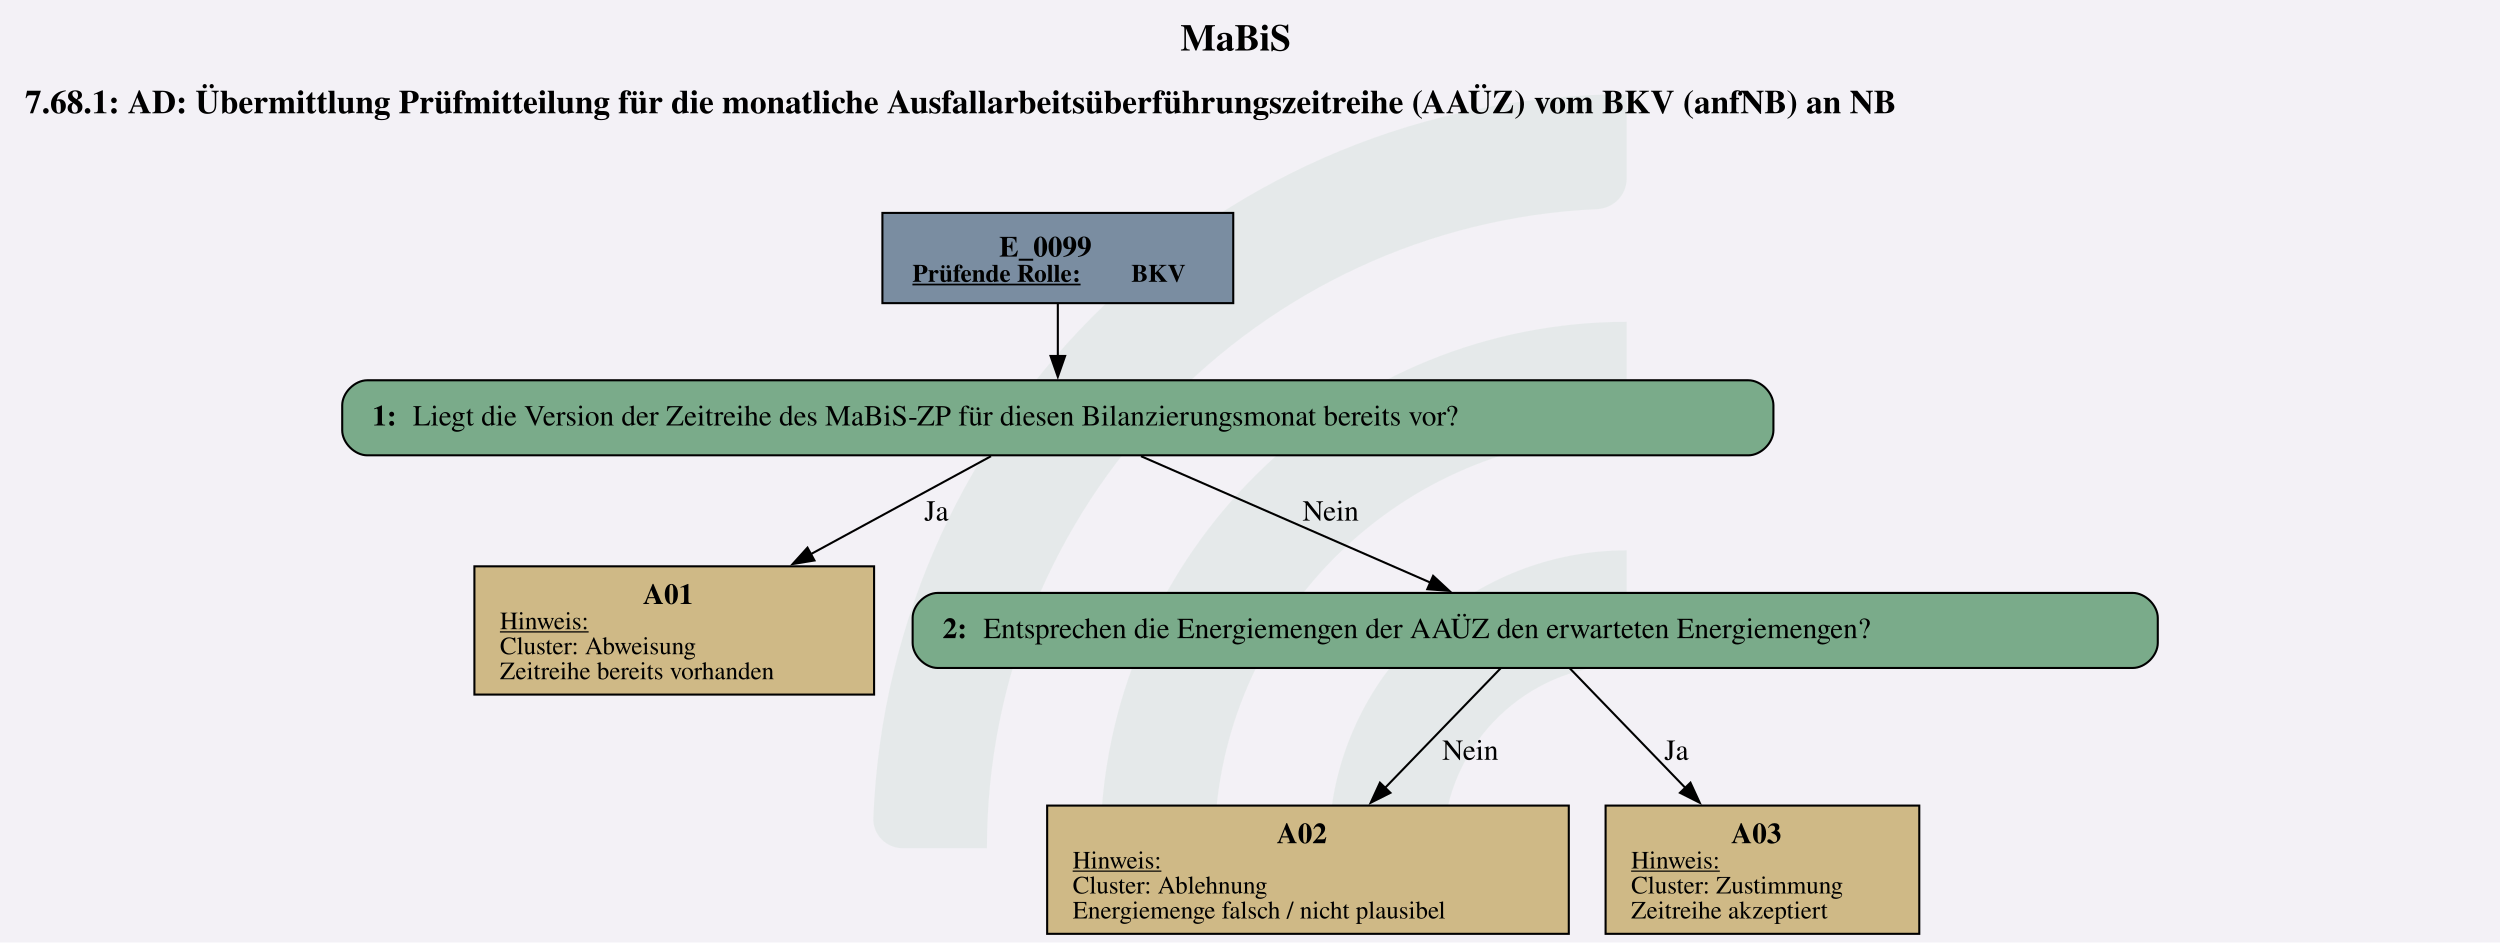
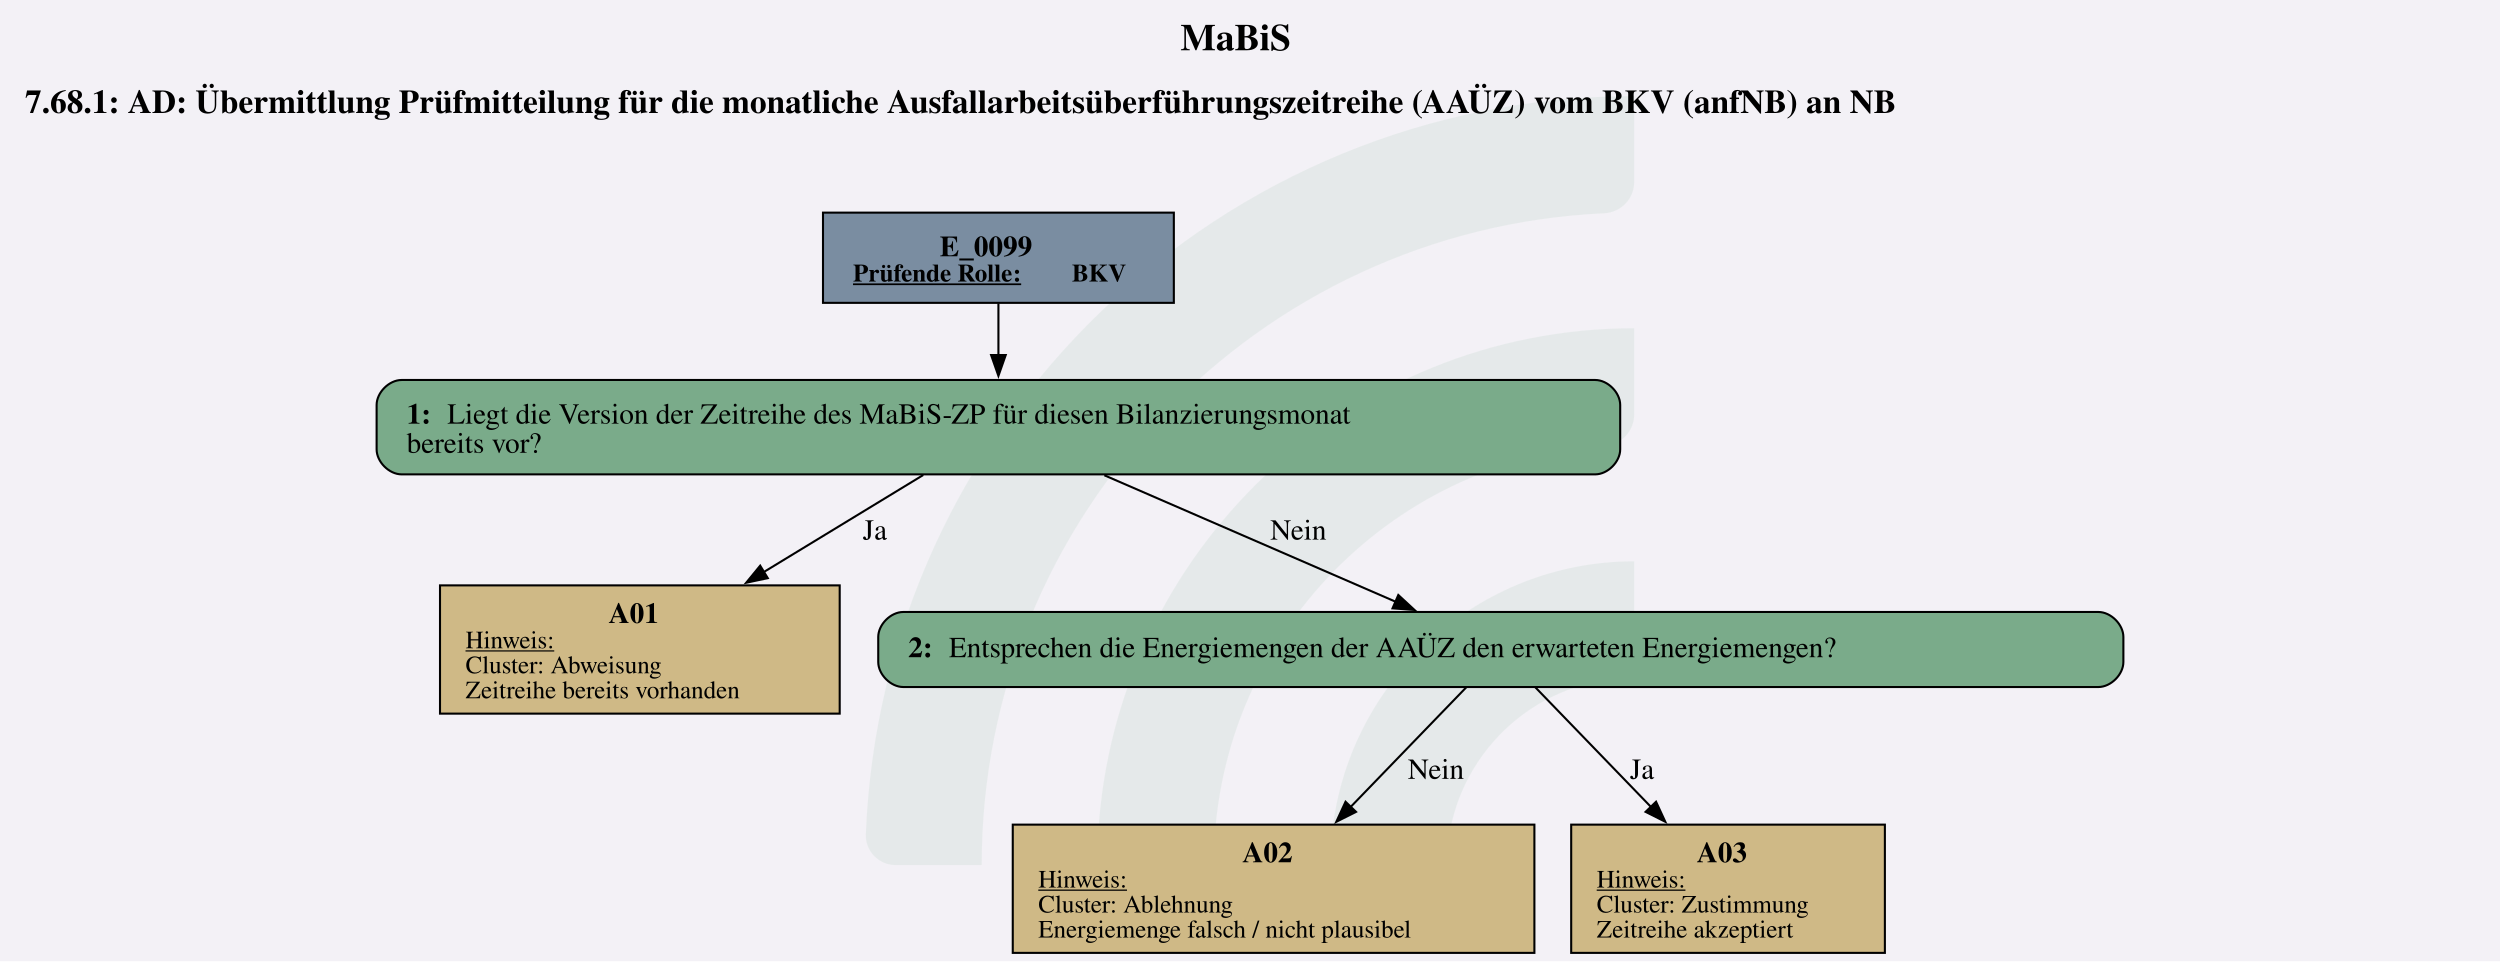
- <svg xmlns="http://www.w3.org/2000/svg" version="1.1" width="1598.667px" viewBox="0 0 1598.667 602.667" height="602.667px">
+ <svg xmlns="http://www.w3.org/2000/svg" version="1.1" width="1598.667px" viewBox="0 0 1598.667 614.667" height="614.667px">
  <g>
-     <svg version="1.1" width="1598.667px" viewBox="0 0 1598.667 602.667" height="602.667px">
-       <polygon fill="#f3f1f6" points="0,0 1598.667,0 1598.667,602.667 0,602.667" />
+     <svg version="1.1" width="1598.667px" viewBox="0 0 1598.667 614.667" height="614.667px">
+       <polygon fill="#f3f1f6" points="0,0 1598.667,0 1598.667,614.667 0,614.667" />
      <g>
-         <g transform="translate(558.4455, 60.26667) scale(1 1) translate(0, 0) scale(2.72563 2.72563) ">
+         <g transform="translate(553.649, 61.46667) scale(1 1) translate(0, 0) scale(2.779901 2.779901) ">
          <defs id="defs2">
            <clipPath clipPathUnits="userSpaceOnUse" id="clipPath23">
              <path d="M 0,568.156 H 579.236 V 0 H 0 Z" id="path21" />
            </clipPath>
          </defs>
          <g id="layer1" transform="translate(-16.54194,-55.30527)">
            <g id="g19" clip-path="url(#clipPath23)" transform="matrix(0.3527778,0,0,-0.3527778,0.01017023,243.7368)" style="opacity:0.2">
              <g id="g25" transform="translate(122.444,32.7195)">
                <path d="m 0,0 h -56.104 c -11,0 -19.898,9.123 -19.463,20.115 10.594,267.191 231.277,481.302 501.029,481.302 v -56.02 c 0,-10.98 -8.688,-19.892 -19.658,-20.393 C 180.29,414.697 0,228.005 0,0" style="fill:#6ead83;fill-opacity:0.5;fill-rule:nonzero;stroke:none" id="path27" />
              </g>
              <g id="g29" transform="translate(273.7828,32.7195)">
                <path d="m 0,0 h -55.926 c -11.228,0 -20.091,9.482 -19.435,20.69 10.744,183.439 163.389,329.388 349.485,329.388 v -56.263 c 0,-10.709 -8.273,-19.617 -18.957,-20.35 C 112.819,263.696 0,144.774 0,0" style="fill:#6ead83;fill-opacity:0.5;fill-rule:nonzero;stroke:none" id="path31" />
              </g>
              <g id="g33" transform="translate(425.7667,32.7195)">
                <path d="m 0,0 h -55.445 c -11.653,0 -20.604,10.17 -19.334,21.753 10.866,99.032 95.031,176.341 196.919,176.341 v -57.011 c 0,-10.046 -7.283,-18.755 -17.229,-20.165 C 45.688,112.522 0,61.497 0,0" style="fill:#6ead83;fill-opacity:0.5;fill-rule:nonzero;stroke:none" id="path35" />
              </g>
            </g>
          </g>
        </g>
-         <svg width="1199pt" height="452pt" viewBox="0.00 0.00 1199.25 451.82">
-           <g id="graph0" class="graph" transform="scale(1 1) rotate(0) translate(4 447.82)">
-             <text text-anchor="start" x="562.25" y="-423.72" font-family="Times,serif" font-weight="bold" font-size="18.00">MaBiS</text>
-             <text text-anchor="start" x="8" y="-393.62" font-family="Times,serif" font-weight="bold" font-size="16.00">7.68.1: AD: Übermittlung Prüfmitteilung für die monatliche Ausfallarbeitsüberführungszeitreihe (AAÜZ) vom BKV (anfNB) an NB</text>
+         <svg width="1199pt" height="461pt" viewBox="0.00 0.00 1199.25 461.10">
+           <g id="graph0" class="graph" transform="scale(1 1) rotate(0) translate(4 457.1)">
+             <text text-anchor="start" x="562.25" y="-433" font-family="Times,serif" font-weight="bold" font-size="18.00">MaBiS</text>
+             <text text-anchor="start" x="8" y="-402.9" font-family="Times,serif" font-weight="bold" font-size="16.00">7.68.1: AD: Übermittlung Prüfmitteilung für die monatliche Ausfallarbeitsüberführungszeitreihe (AAÜZ) vom BKV (anfNB) an NB</text>
            <g id="node1" class="node">
-               <polygon fill="#7a8da1" stroke="black" points="587.59,-345.82 419.29,-345.82 419.29,-302.54 587.59,-302.54 587.59,-345.82" />
-               <text text-anchor="start" x="475.31" y="-324.88" font-family="Times,serif" font-weight="bold" font-size="14.00">E_0099</text>
-               <text text-anchor="start" x="433.69" y="-312.78" font-family="Times,serif" font-weight="bold" text-decoration="underline" font-size="12.00">Prüfende Rolle:</text>
-               <text text-anchor="start" x="538.69" y="-312.78" font-family="Times,serif" font-weight="bold" font-size="12.00"> BKV</text>
+               <polygon fill="#7a8da1" stroke="black" points="559.09,-355.1 390.79,-355.1 390.79,-311.82 559.09,-311.82 559.09,-355.1" />
+               <text text-anchor="start" x="446.81" y="-334.16" font-family="Times,serif" font-weight="bold" font-size="14.00">E_0099</text>
+               <text text-anchor="start" x="405.19" y="-322.06" font-family="Times,serif" font-weight="bold" text-decoration="underline" font-size="12.00">Prüfende Rolle:</text>
+               <text text-anchor="start" x="510.19" y="-322.06" font-family="Times,serif" font-weight="bold" font-size="12.00"> BKV</text>
            </g>
            <g id="node2" class="node">
-               <path fill="#7aab8a" stroke="black" d="M834.71,-265.54C834.71,-265.54 172.16,-265.54 172.16,-265.54 166.16,-265.54 160.16,-259.54 160.16,-253.54 160.16,-253.54 160.16,-241.54 160.16,-241.54 160.16,-235.54 166.16,-229.54 172.16,-229.54 172.16,-229.54 834.71,-229.54 834.71,-229.54 840.71,-229.54 846.71,-235.54 846.71,-241.54 846.71,-241.54 846.71,-253.54 846.71,-253.54 846.71,-259.54 840.71,-265.54 834.71,-265.54" />
-               <text text-anchor="start" x="174.56" y="-243.86" font-family="Times,serif" font-weight="bold" font-size="14.00">1: </text>
-               <text text-anchor="start" x="194.06" y="-243.86" font-family="Times,serif" font-size="14.00">Liegt die Version der Zeitreihe des MaBiS-ZP für diesen Bilanzierungsmonat bereits vor?</text>
+               <path fill="#7aab8a" stroke="black" d="M761.21,-274.82C761.21,-274.82 188.66,-274.82 188.66,-274.82 182.66,-274.82 176.66,-268.82 176.66,-262.82 176.66,-262.82 176.66,-241.54 176.66,-241.54 176.66,-235.54 182.66,-229.54 188.66,-229.54 188.66,-229.54 761.21,-229.54 761.21,-229.54 767.21,-229.54 773.21,-235.54 773.21,-241.54 773.21,-241.54 773.21,-262.82 773.21,-262.82 773.21,-268.82 767.21,-274.82 761.21,-274.82" />
+               <text text-anchor="start" x="191.06" y="-253.88" font-family="Times,serif" font-weight="bold" font-size="14.00">1: </text>
+               <text text-anchor="start" x="210.56" y="-253.88" font-family="Times,serif" font-size="14.00">Liegt die Version der Zeitreihe des MaBiS-ZP für diesen Bilanzierungsmonat</text>
+               <text text-anchor="start" x="191.06" y="-239.88" font-family="Times,serif" font-size="14.00">bereits vor?</text>
            </g>
            <g id="edge1" class="edge">
-               <path fill="none" stroke="black" d="M503.44,-302.39C503.44,-294.53 503.44,-285.45 503.44,-277.01" />
-               <polygon fill="black" stroke="black" points="506.94,-277.21 503.44,-267.21 499.94,-277.21 506.94,-277.21" />
+               <path fill="none" stroke="black" d="M474.94,-311.63C474.94,-303.93 474.94,-295.01 474.94,-286.48" />
+               <polygon fill="black" stroke="black" points="478.44,-286.77 474.94,-276.77 471.44,-286.77 478.44,-286.77" />
            </g>
            <g id="node3" class="node">
-               <polygon fill="#cfb986" stroke="black" points="415.3,-176.29 223.57,-176.29 223.57,-114.77 415.3,-114.77 415.3,-176.29" />
-               <text text-anchor="start" x="304.44" y="-158.23" font-family="Times,serif" font-weight="bold" font-size="14.00">A01</text>
-               <text text-anchor="start" x="235.81" y="-146.13" font-family="Times,serif" text-decoration="underline" font-size="12.00">Hinweis:</text>
-               <text text-anchor="start" x="235.81" y="-134.13" font-family="Times,serif" font-size="12.00">Cluster: Abweisung</text>
-               <text text-anchor="start" x="235.81" y="-122.13" font-family="Times,serif" font-size="12.00">Zeitreihe bereits vorhanden</text>
+               <polygon fill="#cfb986" stroke="black" points="398.8,-176.29 207.07,-176.29 207.07,-114.77 398.8,-114.77 398.8,-176.29" />
+               <text text-anchor="start" x="287.94" y="-158.23" font-family="Times,serif" font-weight="bold" font-size="14.00">A01</text>
+               <text text-anchor="start" x="219.31" y="-146.13" font-family="Times,serif" text-decoration="underline" font-size="12.00">Hinweis:</text>
+               <text text-anchor="start" x="219.31" y="-134.13" font-family="Times,serif" font-size="12.00">Cluster: Abweisung</text>
+               <text text-anchor="start" x="219.31" y="-122.13" font-family="Times,serif" font-size="12.00">Zeitreihe bereits vorhanden</text>
            </g>
            <g id="edge2" class="edge">
-               <path fill="none" stroke="black" d="M471.39,-229.12C447.52,-216.15 414.12,-197.99 384.71,-182.01" />
-               <polygon fill="black" stroke="black" points="386.7,-179.1 376.24,-177.4 383.35,-185.25 386.7,-179.1" />
-               <text text-anchor="middle" x="445.19" y="-198.24" font-family="Times,serif" font-size="14.00">Ja</text>
+               <path fill="none" stroke="black" d="M438.88,-229.24C416.69,-215.74 387.72,-198.11 362.23,-182.6" />
+               <polygon fill="black" stroke="black" points="364.3,-179.77 353.94,-177.56 360.66,-185.75 364.3,-179.77" />
+               <text text-anchor="middle" x="415.69" y="-198.24" font-family="Times,serif" font-size="14.00">Ja</text>
            </g>
            <g id="node4" class="node">
-               <path fill="#7aab8a" stroke="black" d="M1019.09,-163.53C1019.09,-163.53 445.79,-163.53 445.79,-163.53 439.79,-163.53 433.79,-157.53 433.79,-151.53 433.79,-151.53 433.79,-139.53 433.79,-139.53 433.79,-133.53 439.79,-127.53 445.79,-127.53 445.79,-127.53 1019.09,-127.53 1019.09,-127.53 1025.09,-127.53 1031.09,-133.53 1031.09,-139.53 1031.09,-139.53 1031.09,-151.53 1031.09,-151.53 1031.09,-157.53 1025.09,-163.53 1019.09,-163.53" />
-               <text text-anchor="start" x="448.19" y="-141.85" font-family="Times,serif" font-weight="bold" font-size="14.00">2: </text>
-               <text text-anchor="start" x="467.69" y="-141.85" font-family="Times,serif" font-size="14.00">Entsprechen die Energiemengen der AAÜZ den erwarteten Energiemengen?</text>
+               <path fill="#7aab8a" stroke="black" d="M1002.59,-163.53C1002.59,-163.53 429.29,-163.53 429.29,-163.53 423.29,-163.53 417.29,-157.53 417.29,-151.53 417.29,-151.53 417.29,-139.53 417.29,-139.53 417.29,-133.53 423.29,-127.53 429.29,-127.53 429.29,-127.53 1002.59,-127.53 1002.59,-127.53 1008.59,-127.53 1014.59,-133.53 1014.59,-139.53 1014.59,-139.53 1014.59,-151.53 1014.59,-151.53 1014.59,-157.53 1008.59,-163.53 1002.59,-163.53" />
+               <text text-anchor="start" x="431.69" y="-141.85" font-family="Times,serif" font-weight="bold" font-size="14.00">2: </text>
+               <text text-anchor="start" x="451.19" y="-141.85" font-family="Times,serif" font-size="14.00">Entsprechen die Energiemengen der AAÜZ den erwarteten Energiemengen?</text>
            </g>
            <g id="edge3" class="edge">
-               <path fill="none" stroke="black" d="M543.33,-229.12C581.87,-212.28 640.41,-186.72 682.13,-168.5" />
-               <polygon fill="black" stroke="black" points="683.47,-171.73 691.24,-164.52 680.67,-165.32 683.47,-171.73" />
-               <text text-anchor="middle" x="634.31" y="-198.24" font-family="Times,serif" font-size="14.00">Nein</text>
+               <path fill="none" stroke="black" d="M525.75,-229.11C566.91,-211.24 624.6,-186.19 665.63,-168.38" />
+               <polygon fill="black" stroke="black" points="666.77,-171.69 674.55,-164.5 663.99,-165.27 666.77,-171.69" />
+               <text text-anchor="middle" x="618.81" y="-198.24" font-family="Times,serif" font-size="14.00">Nein</text>
            </g>
            <g id="node5" class="node">
-               <polygon fill="#cfb986" stroke="black" points="748.55,-61.52 498.32,-61.52 498.32,0 748.55,0 748.55,-61.52" />
-               <text text-anchor="start" x="608.44" y="-43.46" font-family="Times,serif" font-weight="bold" font-size="14.00">A02</text>
-               <text text-anchor="start" x="510.56" y="-31.36" font-family="Times,serif" text-decoration="underline" font-size="12.00">Hinweis:</text>
-               <text text-anchor="start" x="510.56" y="-19.36" font-family="Times,serif" font-size="12.00">Cluster: Ablehnung</text>
-               <text text-anchor="start" x="510.56" y="-7.36" font-family="Times,serif" font-size="12.00">Energiemenge falsch / nicht plausibel</text>
+               <polygon fill="#cfb986" stroke="black" points="732.05,-61.52 481.82,-61.52 481.82,0 732.05,0 732.05,-61.52" />
+               <text text-anchor="start" x="591.94" y="-43.46" font-family="Times,serif" font-weight="bold" font-size="14.00">A02</text>
+               <text text-anchor="start" x="494.06" y="-31.36" font-family="Times,serif" text-decoration="underline" font-size="12.00">Hinweis:</text>
+               <text text-anchor="start" x="494.06" y="-19.36" font-family="Times,serif" font-size="12.00">Cluster: Ablehnung</text>
+               <text text-anchor="start" x="494.06" y="-7.36" font-family="Times,serif" font-size="12.00">Energiemenge falsch / nicht plausibel</text>
            </g>
            <g id="edge4" class="edge">
-               <path fill="none" stroke="black" d="M715.88,-127.4C701.19,-112.2 679.19,-89.44 660.33,-69.93" />
-               <polygon fill="black" stroke="black" points="662.99,-67.65 653.53,-62.89 657.96,-72.51 662.99,-67.65" />
-               <text text-anchor="middle" x="701.31" y="-83.47" font-family="Times,serif" font-size="14.00">Nein</text>
+               <path fill="none" stroke="black" d="M699.38,-127.4C684.69,-112.2 662.69,-89.44 643.83,-69.93" />
+               <polygon fill="black" stroke="black" points="646.49,-67.65 637.03,-62.89 641.46,-72.51 646.49,-67.65" />
+               <text text-anchor="middle" x="684.81" y="-83.47" font-family="Times,serif" font-size="14.00">Nein</text>
            </g>
            <g id="node6" class="node">
-               <polygon fill="#cfb986" stroke="black" points="916.68,-61.52 766.2,-61.52 766.2,0 916.68,0 916.68,-61.52" />
-               <text text-anchor="start" x="826.44" y="-43.46" font-family="Times,serif" font-weight="bold" font-size="14.00">A03</text>
-               <text text-anchor="start" x="778.44" y="-31.36" font-family="Times,serif" text-decoration="underline" font-size="12.00">Hinweis:</text>
-               <text text-anchor="start" x="778.44" y="-19.36" font-family="Times,serif" font-size="12.00">Cluster: Zustimmung</text>
-               <text text-anchor="start" x="778.44" y="-7.36" font-family="Times,serif" font-size="12.00">Zeitreihe akzeptiert</text>
+               <polygon fill="#cfb986" stroke="black" points="900.18,-61.52 749.7,-61.52 749.7,0 900.18,0 900.18,-61.52" />
+               <text text-anchor="start" x="809.94" y="-43.46" font-family="Times,serif" font-weight="bold" font-size="14.00">A03</text>
+               <text text-anchor="start" x="761.94" y="-31.36" font-family="Times,serif" text-decoration="underline" font-size="12.00">Hinweis:</text>
+               <text text-anchor="start" x="761.94" y="-19.36" font-family="Times,serif" font-size="12.00">Cluster: Zustimmung</text>
+               <text text-anchor="start" x="761.94" y="-7.36" font-family="Times,serif" font-size="12.00">Zeitreihe akzeptiert</text>
            </g>
            <g id="edge5" class="edge">
-               <path fill="none" stroke="black" d="M748.99,-127.4C763.69,-112.2 785.69,-89.44 804.54,-69.93" />
-               <polygon fill="black" stroke="black" points="806.91,-72.51 811.35,-62.89 801.88,-67.65 806.91,-72.51" />
-               <text text-anchor="middle" x="800.19" y="-83.47" font-family="Times,serif" font-size="14.00">Ja</text>
+               <path fill="none" stroke="black" d="M732.49,-127.4C747.19,-112.2 769.19,-89.44 788.04,-69.93" />
+               <polygon fill="black" stroke="black" points="790.41,-72.51 794.85,-62.89 785.38,-67.65 790.41,-72.51" />
+               <text text-anchor="middle" x="783.69" y="-83.47" font-family="Times,serif" font-size="14.00">Ja</text>
            </g>
          </g>
        </svg>
      </g>
    </svg>
  </g>
</svg>
